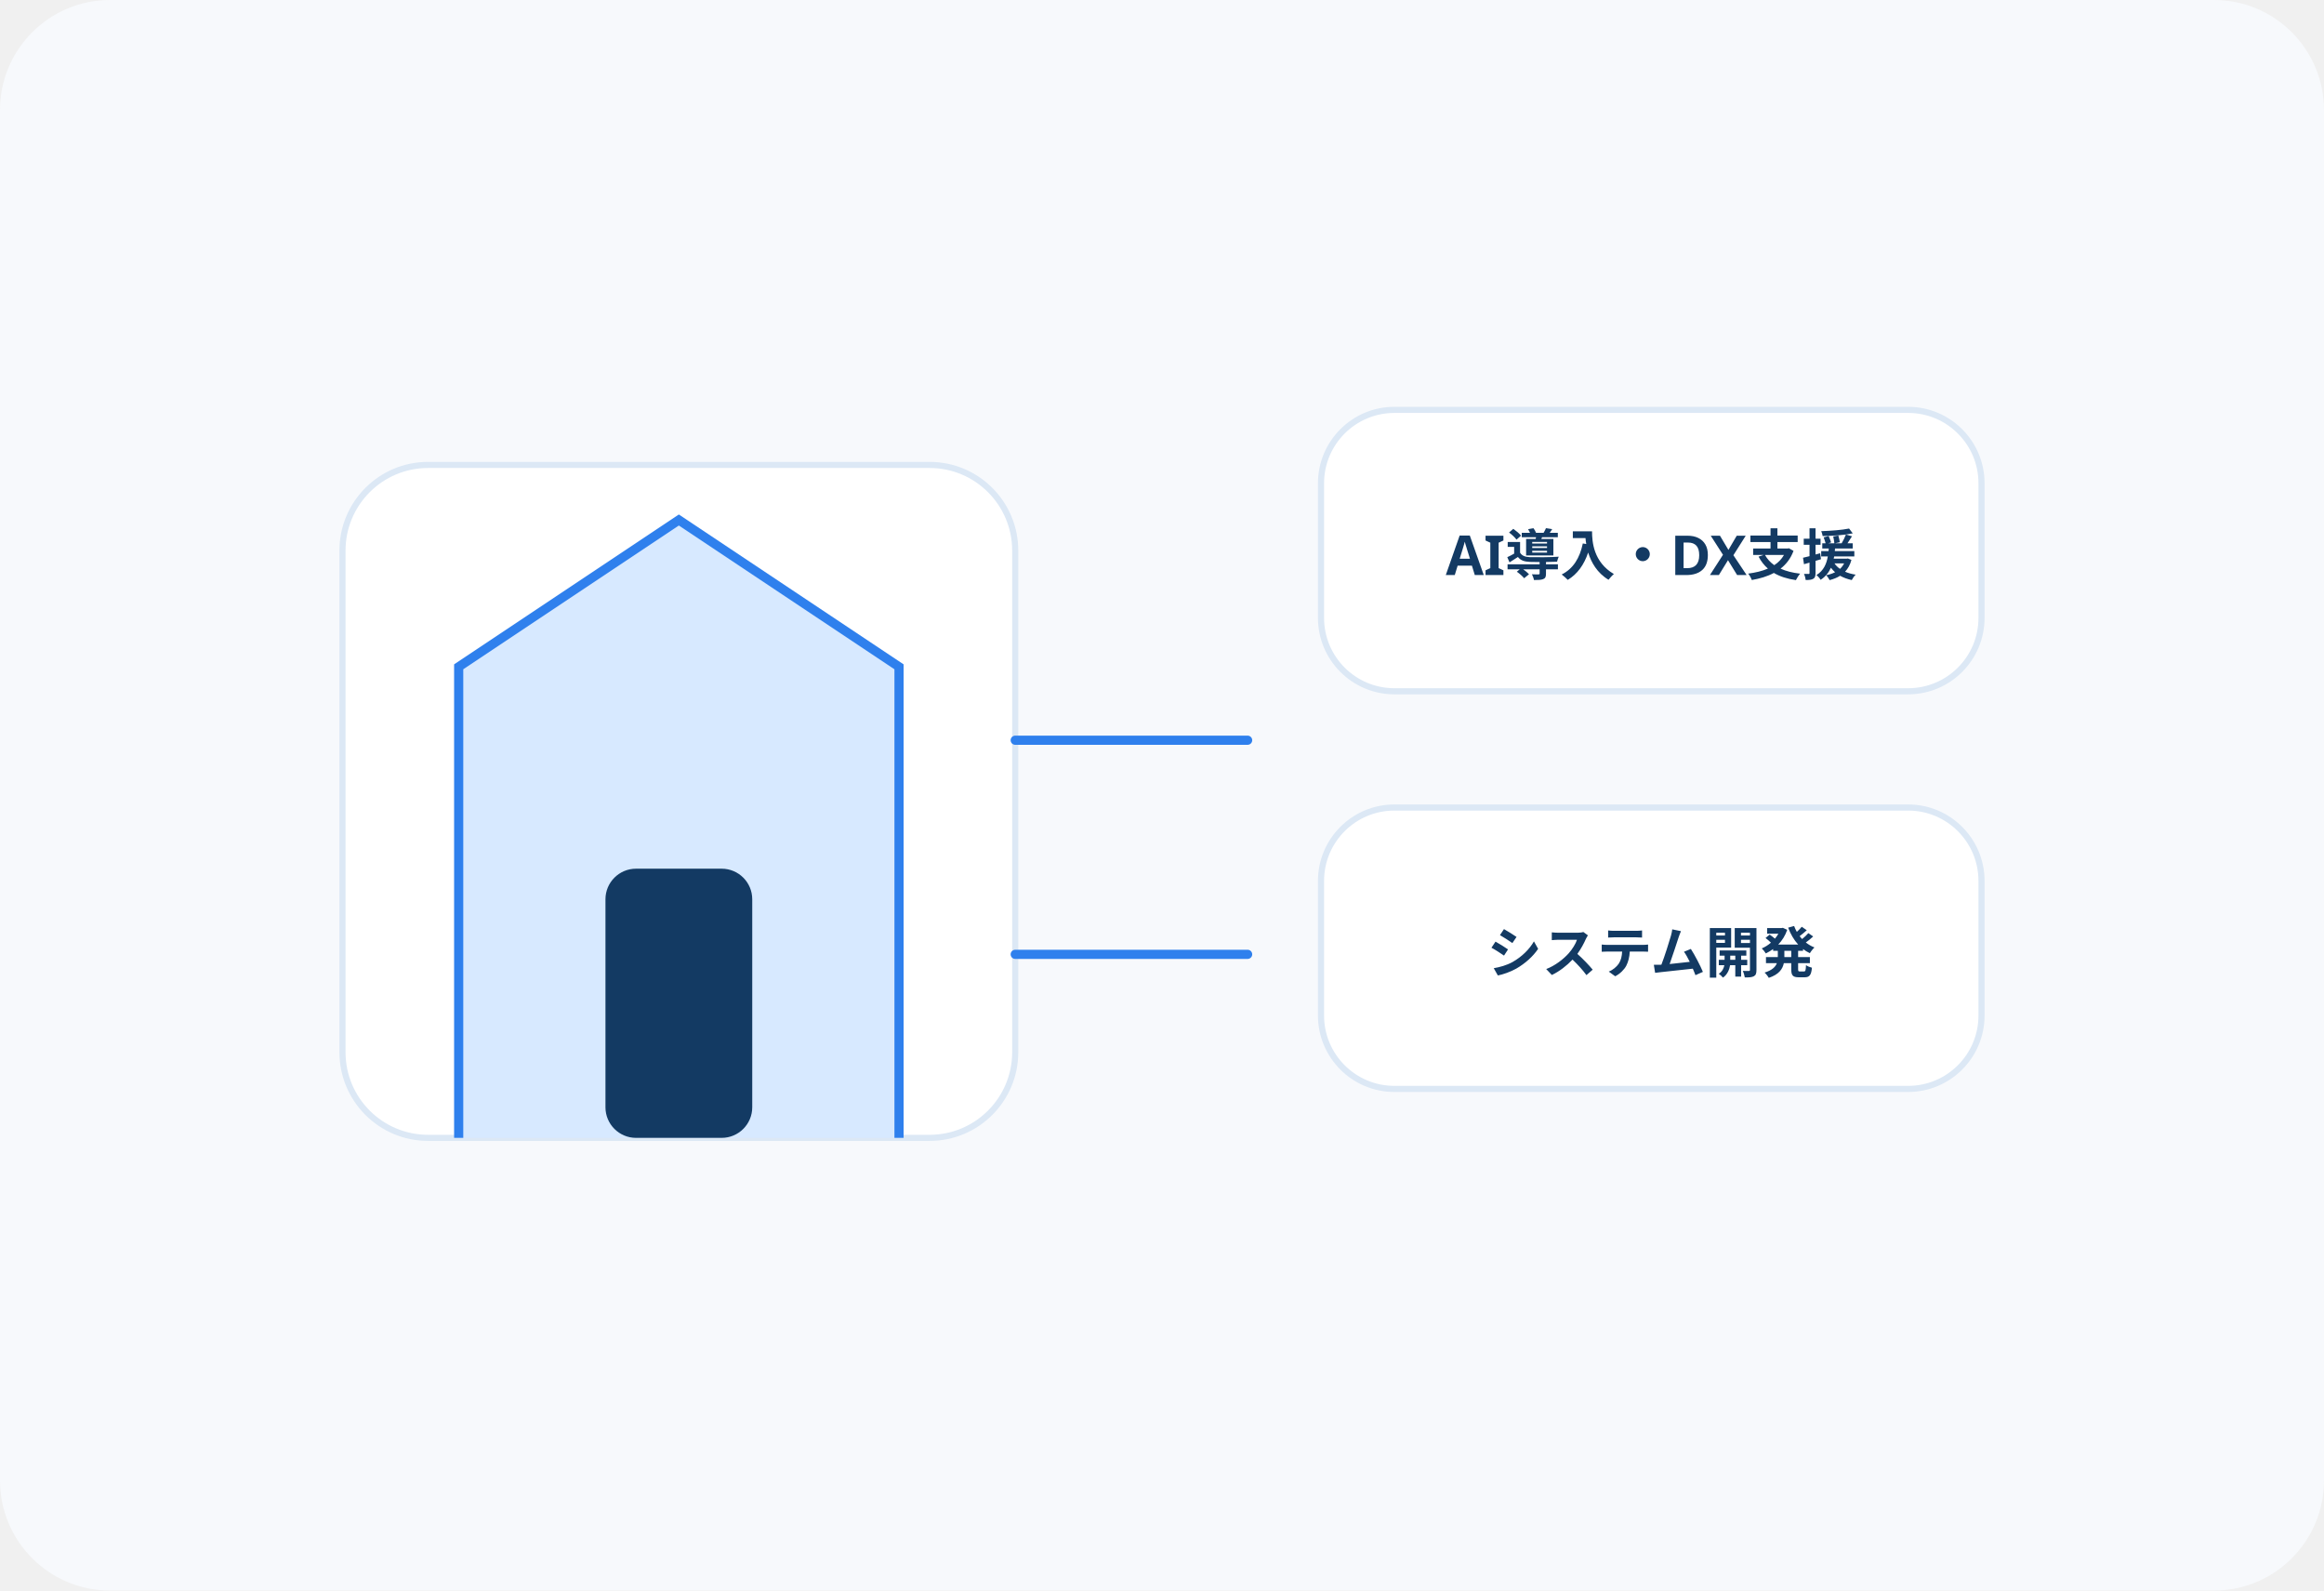
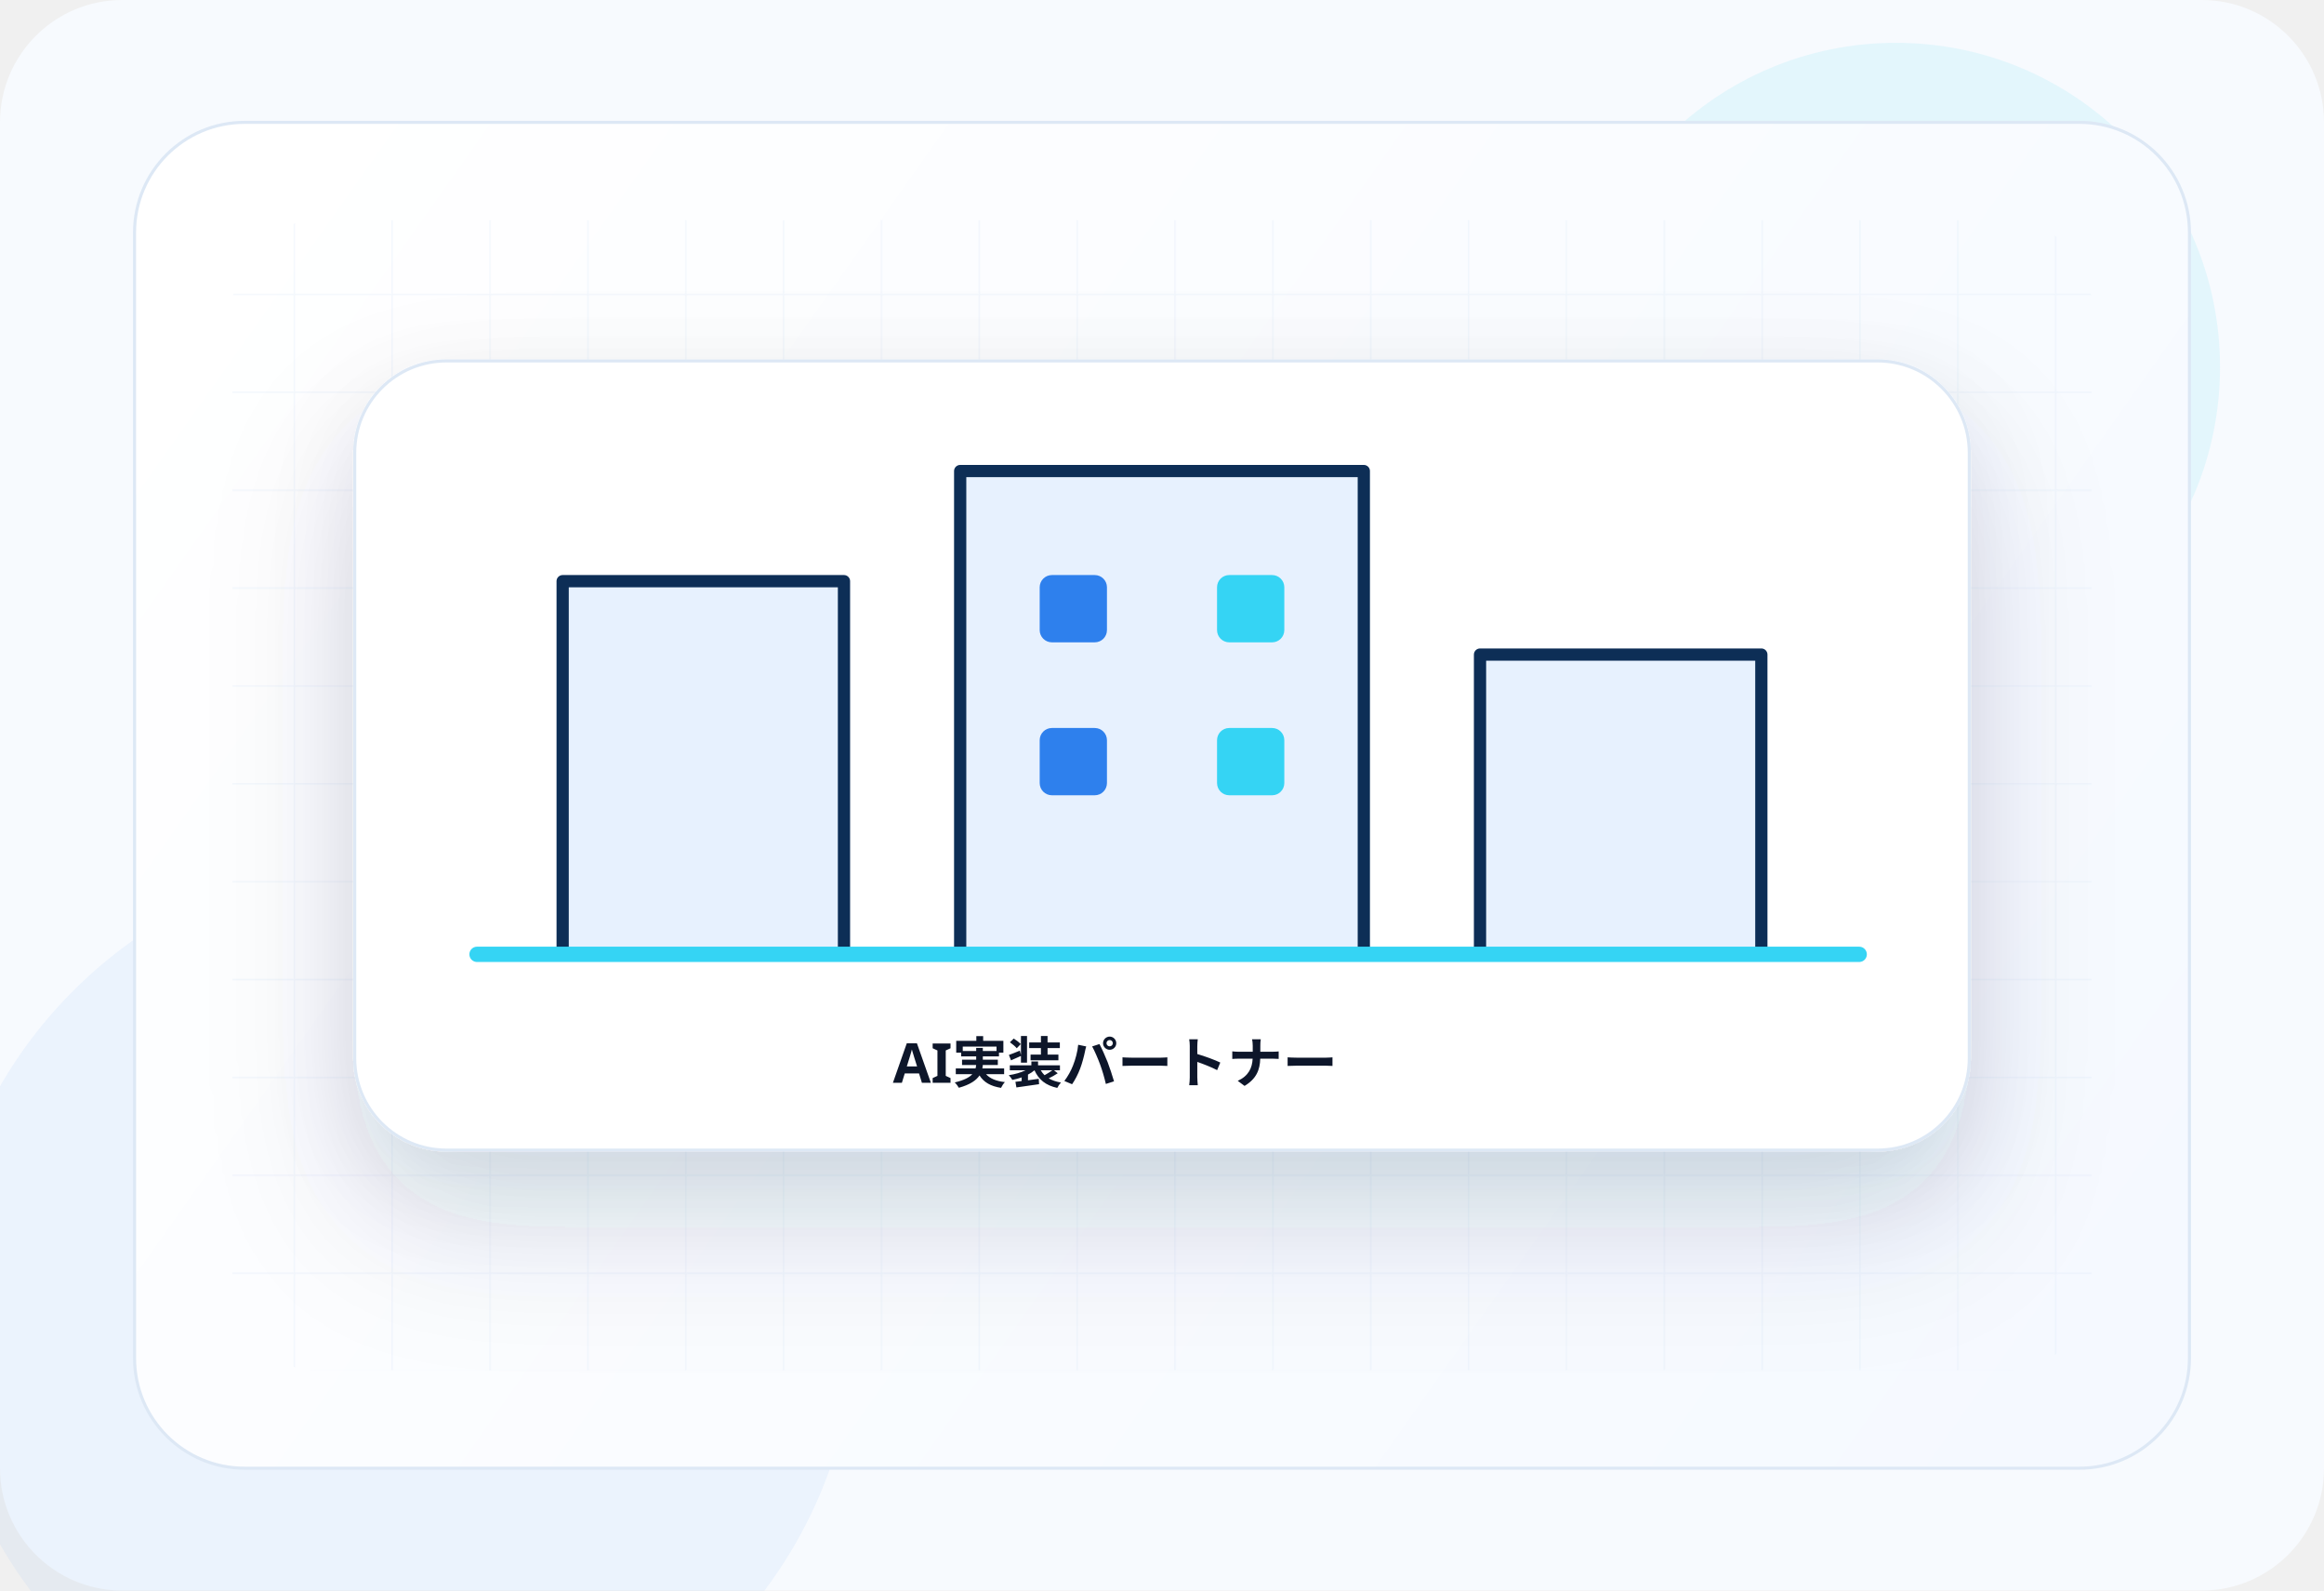
- <svg xmlns="http://www.w3.org/2000/svg" width="760" height="520" viewBox="0 0 760 520" role="img" aria-labelledby="title desc">
-   <rect width="760" height="520" rx="36" fill="#F7F9FC" />
-   <rect x="112" y="152" width="220" height="220" rx="28" fill="#fff" stroke="#DCE8F5" stroke-width="2" />
-   <path d="M150 372V218l72-48 72 48v154" fill="#D7E9FF" stroke="#2F80ED" stroke-width="3" />
-   <rect x="198" y="284" width="48" height="88" rx="10" fill="#133A63" />
-   <rect x="432" y="134" width="216" height="92" rx="24" fill="#fff" stroke="#DCE8F5" stroke-width="2" />
-   <rect x="432" y="264" width="216" height="92" rx="24" fill="#fff" stroke="#DCE8F5" stroke-width="2" />
-   <g font-family="'Noto Sans JP',sans-serif" font-size="18" font-weight="800" fill="#133A63">
-     <text x="540" y="188" text-anchor="middle">AI導入・DX支援</text>
-     <text x="540" y="318" text-anchor="middle">システム開発</text>
+ <svg xmlns="http://www.w3.org/2000/svg" width="760" height="520" viewBox="0 0 760 520" role="img" aria-labelledby="company-title company-desc">
+   <defs>
+     <linearGradient id="company-blue" x1="96" y1="70" x2="660" y2="456" gradientUnits="userSpaceOnUse">
+       <stop offset="0" stop-color="#0B2D57" />
+       <stop offset=".58" stop-color="#1F6FE5" />
+       <stop offset="1" stop-color="#34D4F4" />
+     </linearGradient>
+     <linearGradient id="company-surface" x1="80" y1="48" x2="680" y2="472" gradientUnits="userSpaceOnUse">
+       <stop offset="0" stop-color="#FFFFFF" />
+       <stop offset="1" stop-color="#F5F9FF" />
+     </linearGradient>
+     <filter id="company-shadow" x="-20%" y="-20%" width="140%" height="150%">
+       <feDropShadow dx="0" dy="24" stdDeviation="24" flood-color="#0B2D57" flood-opacity=".12" />
+     </filter>
+     <filter id="company-soft" x="-20%" y="-20%" width="140%" height="150%">
+       <feDropShadow dx="0" dy="12" stdDeviation="14" flood-color="#0B2D57" flood-opacity=".08" />
+     </filter>
+     <pattern id="company-grid" width="32" height="32" patternUnits="userSpaceOnUse">
+       <path d="M32 0H0v32" fill="none" stroke="#D7E5F5" stroke-width="1" opacity=".55" />
+     </pattern>
+   </defs>
+   <rect width="760" height="520" rx="40" fill="#F7FAFE" />
+   <circle cx="620" cy="120" r="106" fill="#78E0F2" opacity=".16" />
+   <circle cx="130" cy="430" r="150" fill="#2F80ED" opacity=".06" />
+   <rect x="44" y="40" width="672" height="440" rx="36" fill="url(#company-surface)" stroke="#DDE8F5" />
+   <rect x="76" y="72" width="608" height="376" rx="28" fill="url(#company-grid)" opacity=".45" />
+   <g filter="url(#company-shadow)">
+     <rect x="116" y="118" width="528" height="258" rx="30" fill="#FFFFFF" stroke="#DDE8F5" filter="url(#company-soft)" />
+     <path d="M184 312V190h92v122M314 312V154h132v158M484 312V214h92v98" fill="#E7F1FE" stroke="#0B2D57" stroke-width="4" stroke-linejoin="round" />
+     <rect x="340" y="188" width="22" height="22" rx="4" fill="#2F80ED" />
+     <rect x="398" y="188" width="22" height="22" rx="4" fill="#34D4F4" />
+     <rect x="340" y="238" width="22" height="22" rx="4" fill="#2F80ED" />
+     <rect x="398" y="238" width="22" height="22" rx="4" fill="#34D4F4" />
+     <path d="M156 312L608 312" stroke="#34D4F4" stroke-width="5" stroke-linecap="round" />
+     <text x="292" y="354" font-family="Noto Sans JP, Manrope, sans-serif" font-size="18" font-weight="800" fill="#0F172A">AI実装パートナー</text>
  </g>
-   <path d="M332 242h76M332 312h76" stroke="#2F80ED" stroke-width="3" stroke-linecap="round" />
</svg>
